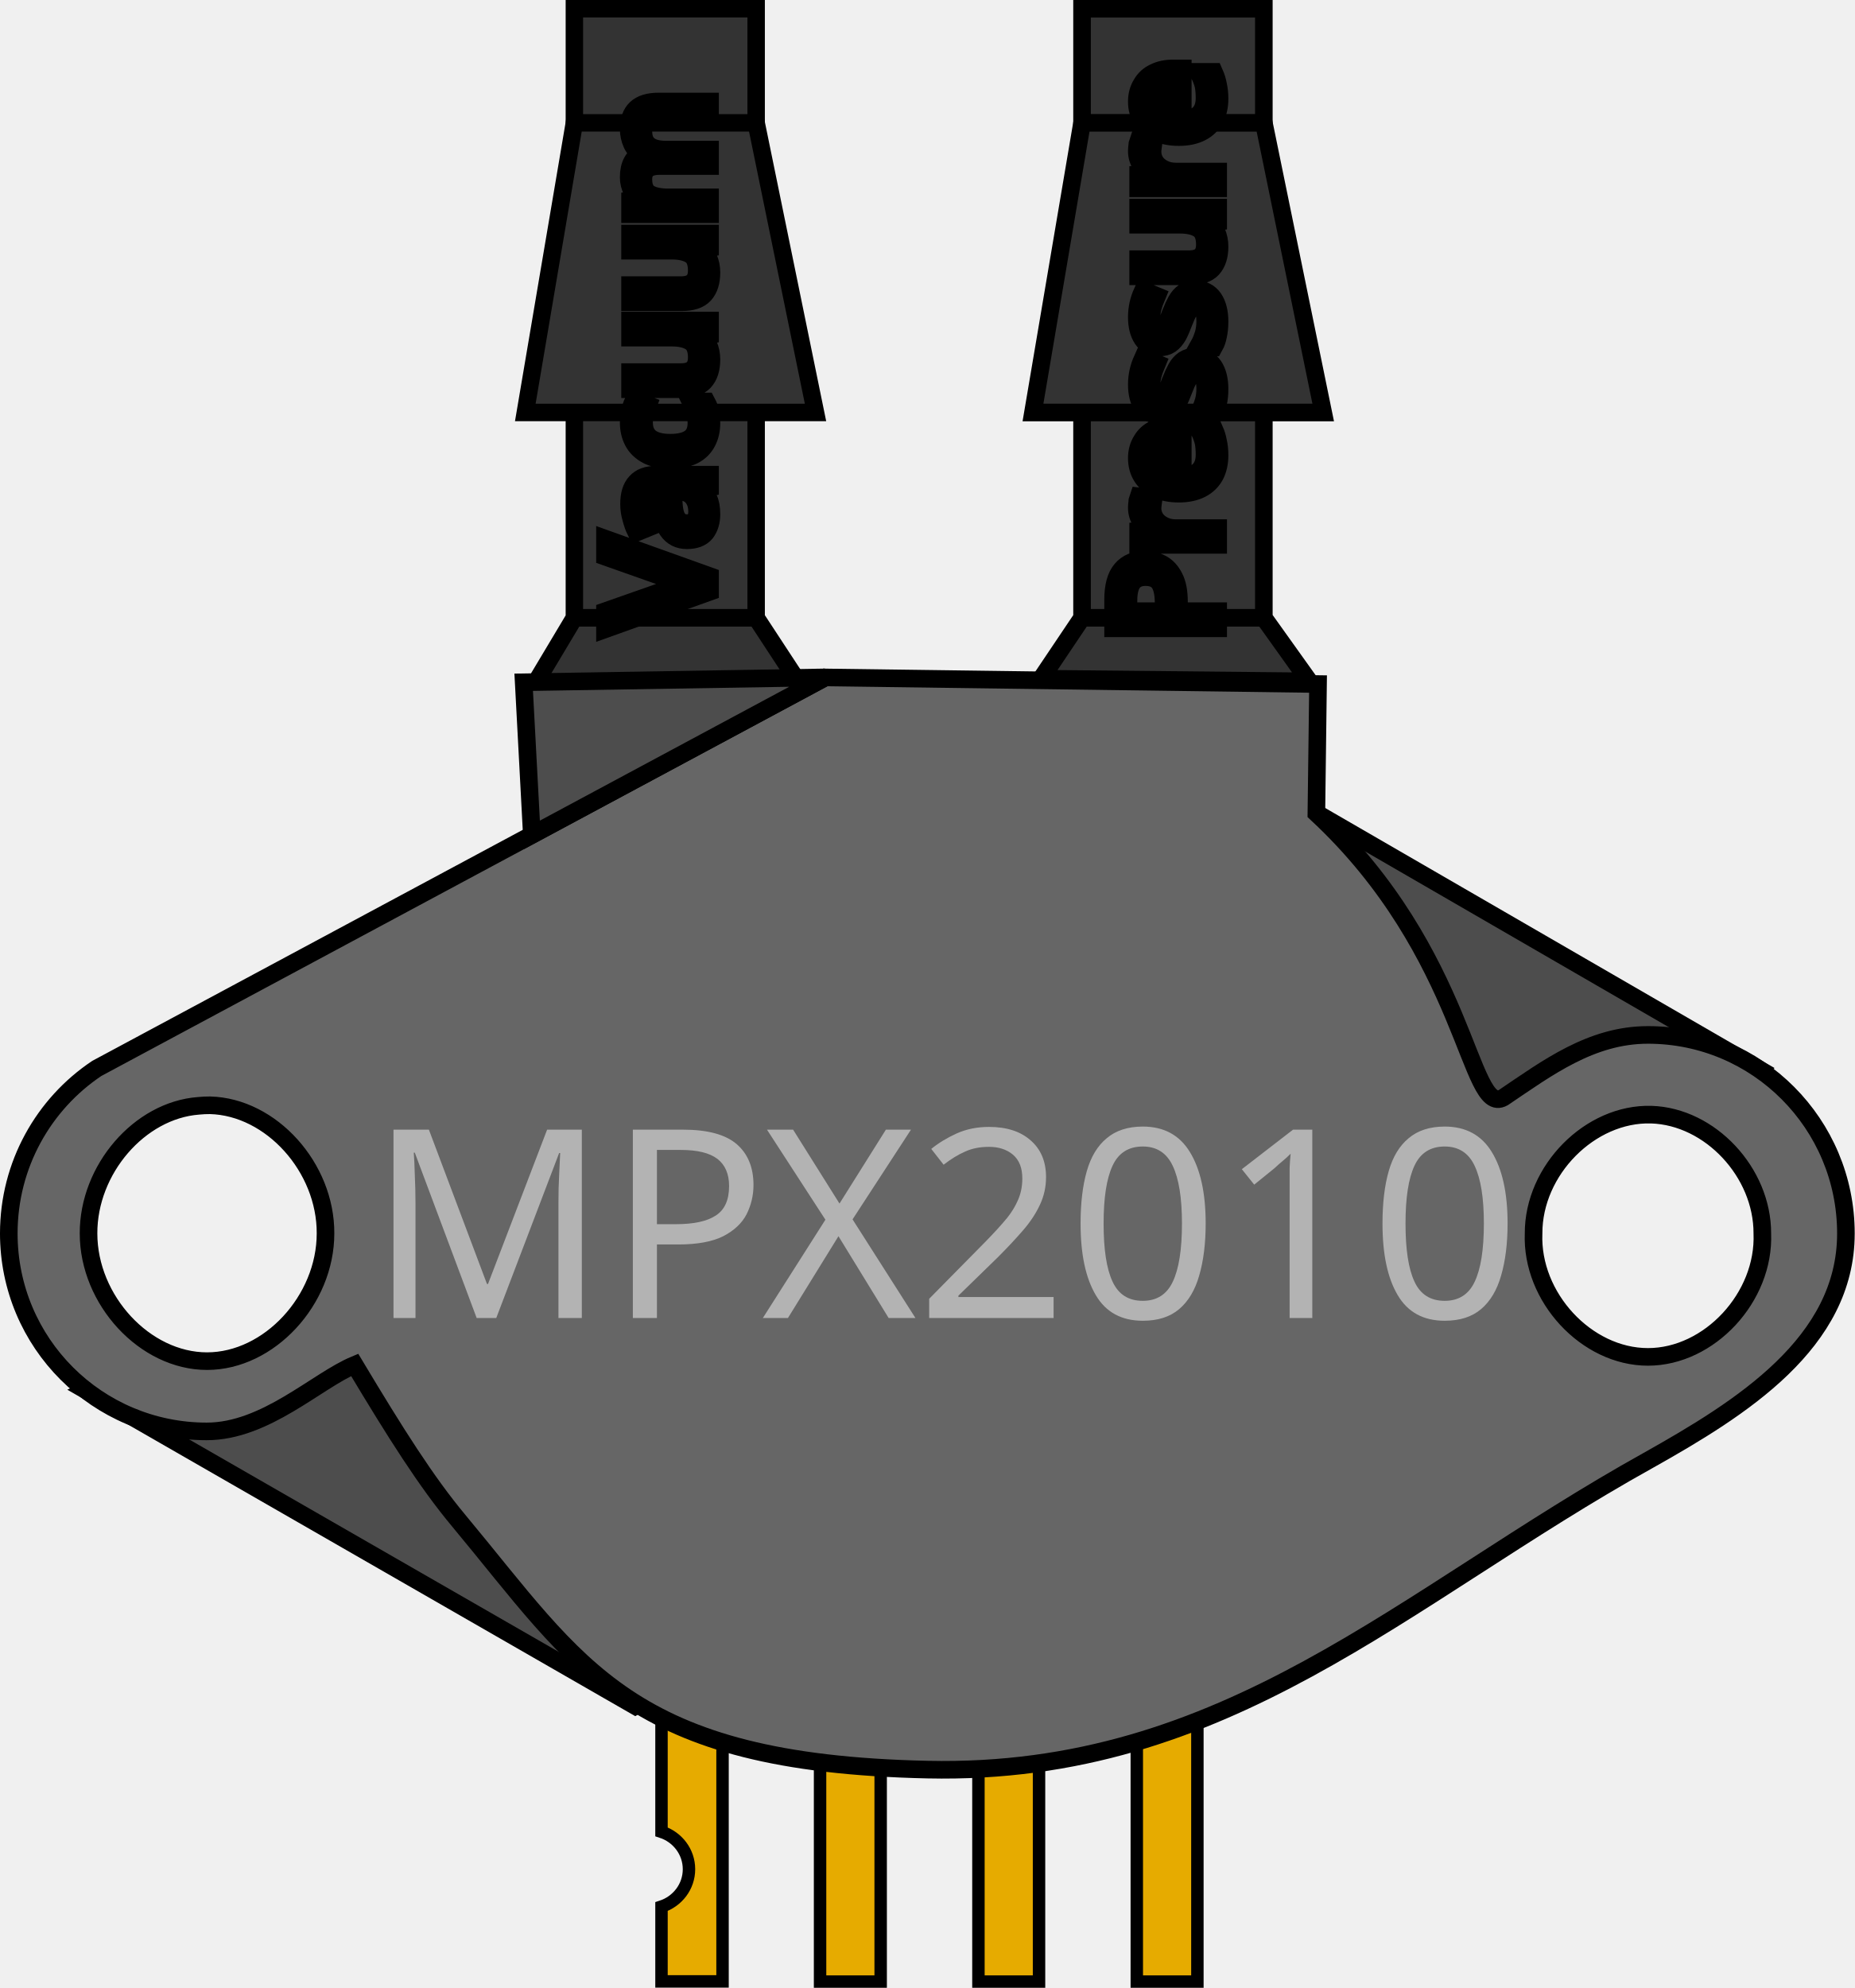
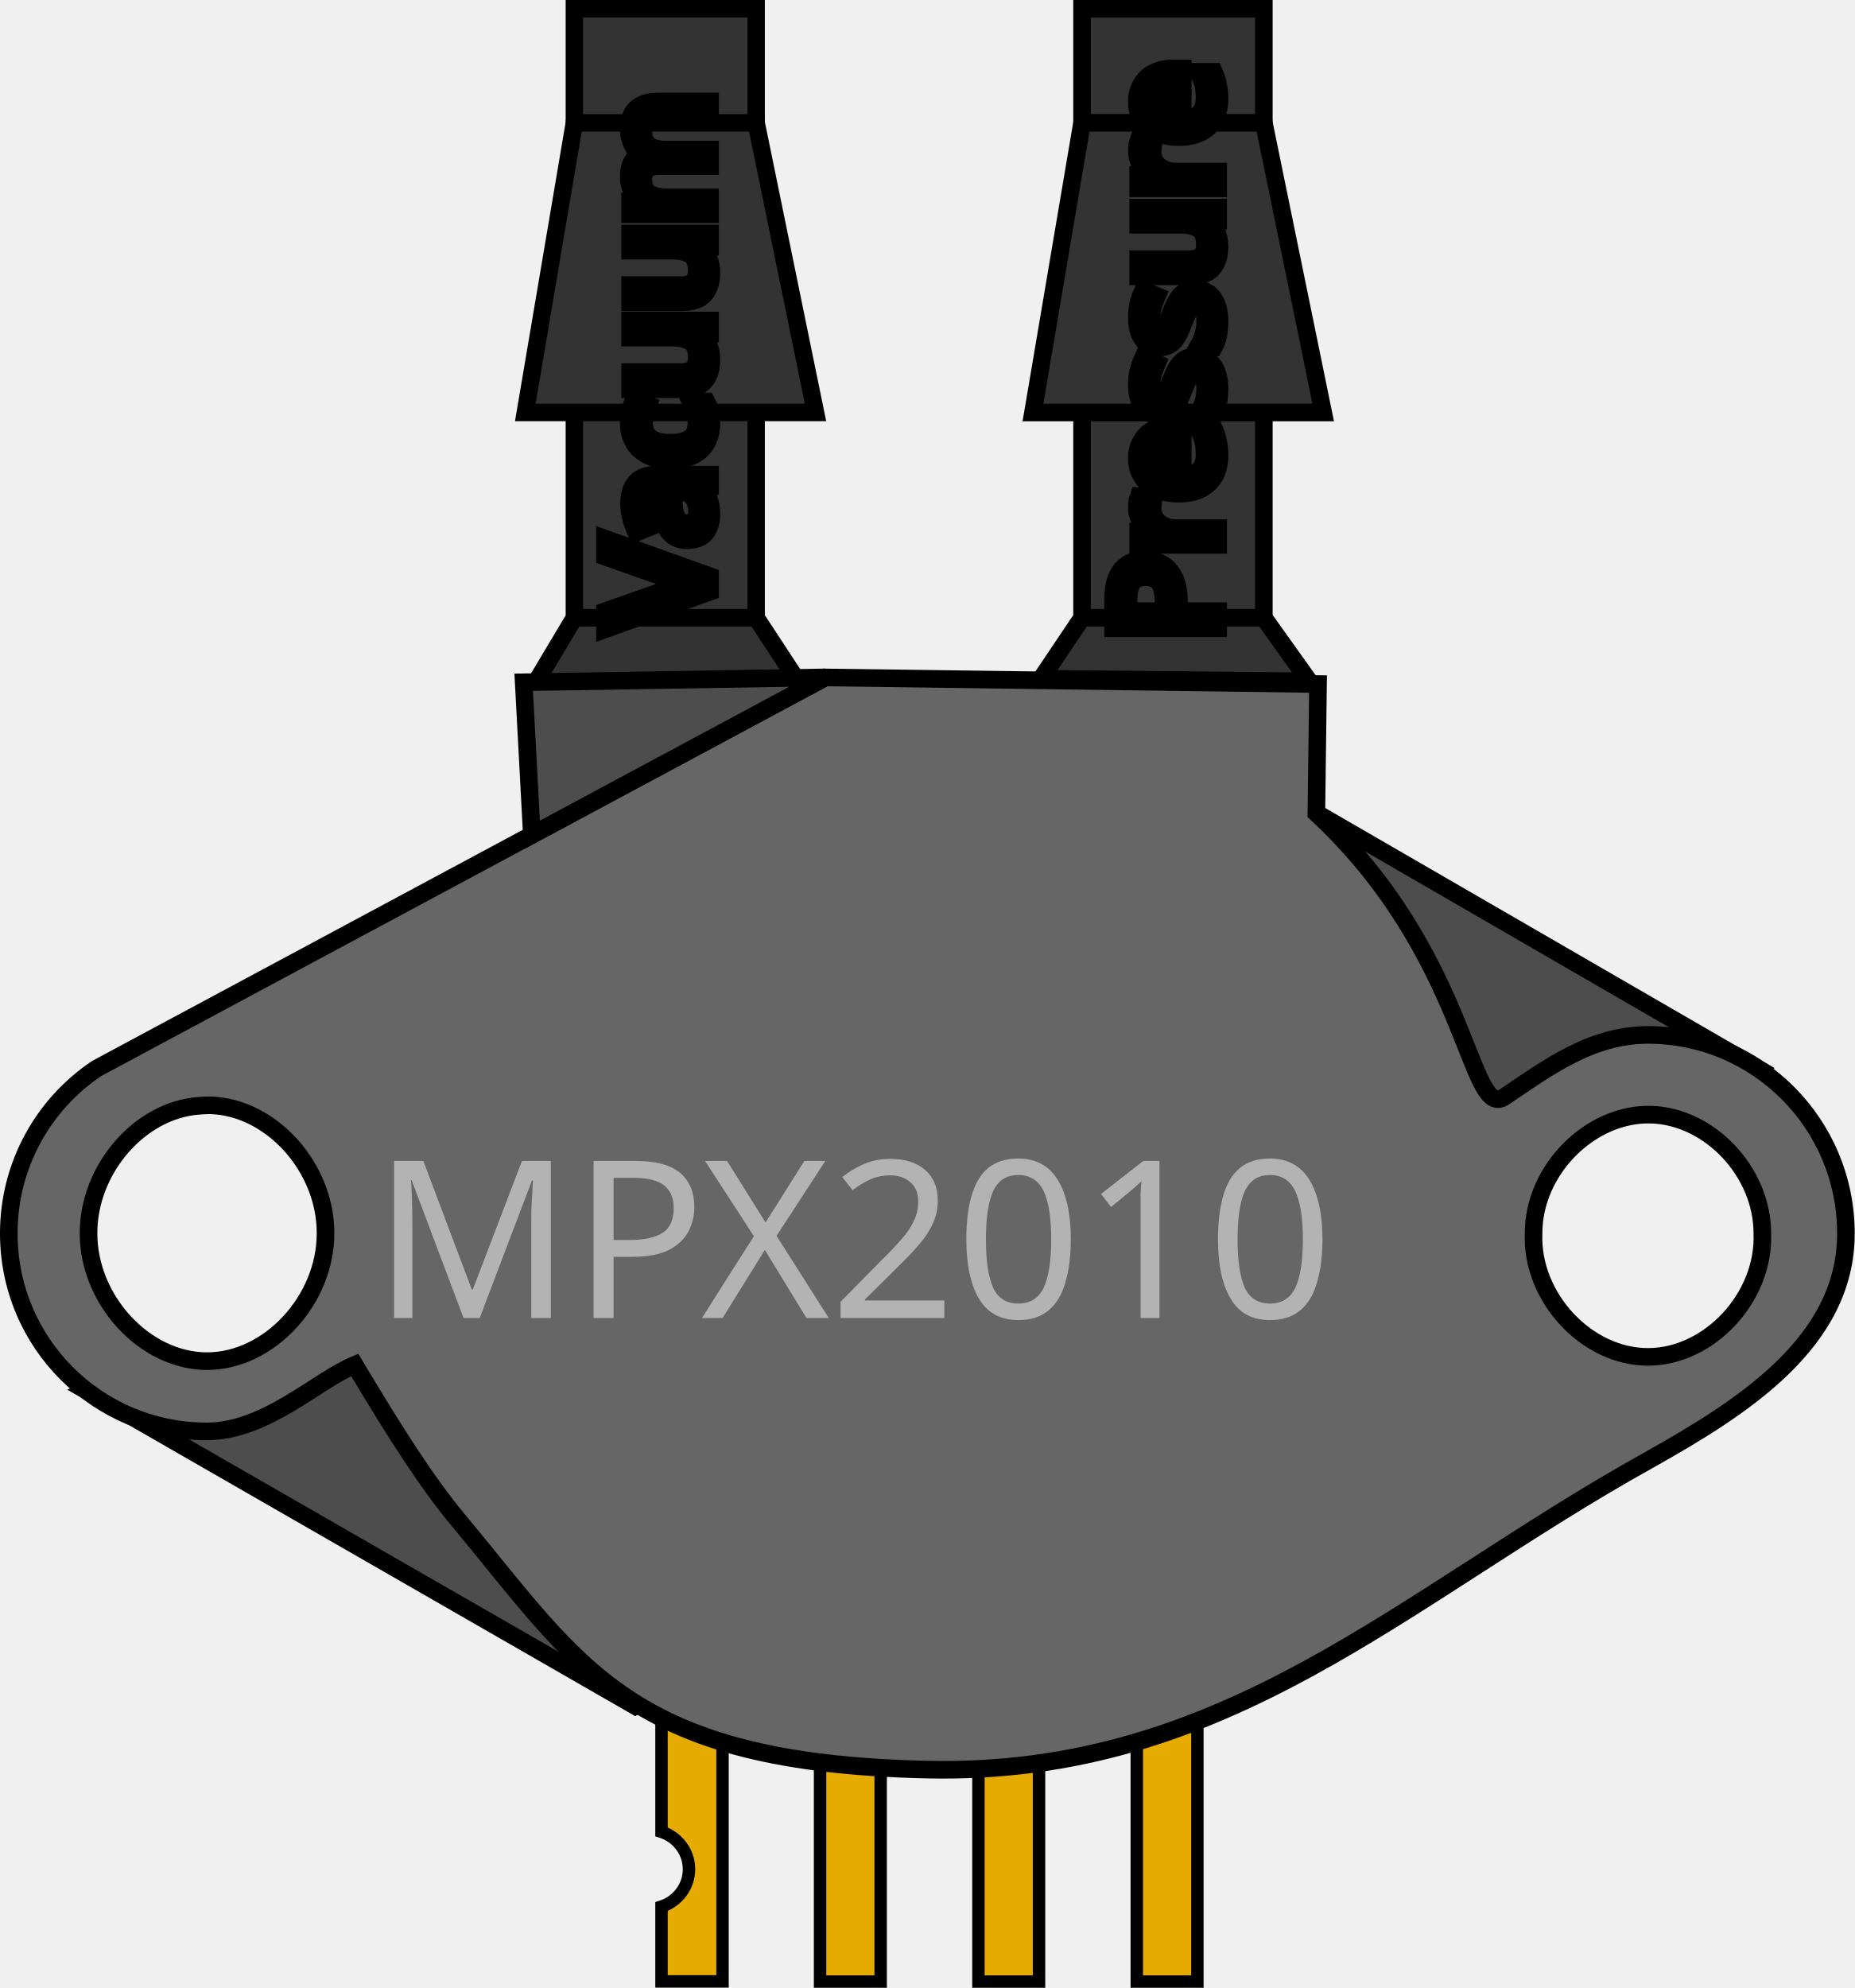
<svg xmlns="http://www.w3.org/2000/svg" width="105.406" version="1.1" height="112.969" id="0">
  <defs id="0.1" oldid="0.1" />
  <g id="layer1" transform="translate(52.70596,-918.4993)">
    <g stroke="#000000" id="graphic" stroke-width="0" transform="matrix(1.25,0,0,1.25,-31.5,972.6)">
      <path stroke-opacity="1" fill="#4d4d4d" stroke="#000000" style="stroke-linecap:butt;stroke-linejoin:miter;" id="path3716" stroke-width="0.8" d="M 63.006,5.324 42.891,-6.315 -1.092,14.325 c 0,0 -1.595,4.321 -3.46,5.18 -1.865,0.859 -6.046,-0.72 -6.046,-0.72 l -2.442,1.146 24.958,14.345 39.352,-22.301 c 0,0 1.138,-3.982 3.024,-5.127 1.886,-1.145 7.274,-0.389 7.274,-0.389 z" />
      <g id="0.3.0.2" transform="matrix(0.8,0,0,0.8,-16.96476,-43.2805)">
        <path fill="#e6ab00" stroke="#000000" style="stroke-linecap:round;stroke-miterlimit:4;stroke-dasharray:none" fill-opacity="1" id="rect3656" stroke-width="0.706" d="m 37.594,94.906 0,9.188 c 0.9,0.294 1.562,1.127 1.562,2.125 0,0.998 -0.663,1.831 -1.562,2.125 l 0,4.25 3.469,0 0,-17.688 -3.469,0 z" />
      </g>
      <rect width="2.755" x="20.32" y="32.649" fill="#e6ab00" height="14.154" stroke="#000000" style="stroke-linecap:round;stroke-miterlimit:4;stroke-dasharray:none" fill-opacity="1" id="rect3656-1" stroke-width="0.565" />
      <rect width="2.755" x="27.52" y="32.649" fill="#e6ab00" height="14.154" stroke="#000000" style="stroke-linecap:round;stroke-miterlimit:4;stroke-dasharray:none" fill-opacity="1" id="rect3656-4" stroke-width="0.565" />
      <rect width="2.755" x="34.72" y="32.649" fill="#e6ab00" height="14.154" stroke="#000000" style="stroke-linecap:round;stroke-miterlimit:4;stroke-dasharray:none" fill-opacity="1" id="rect3656-14" stroke-width="0.565" />
      <g id="0.3.0.6" transform="matrix(0.8,0,0,0.8,-25.08976,-43.28375)">
        <path stroke-opacity="1" fill="#666666" stroke="#000000" style="stroke-linecap:butt;stroke-linejoin:miter;" id="path7319-4" stroke-width="1" d="M 57.062,38.5 15.656,60.719 c -3.019,2.02 -5,5.47 -5,9.375 0,6.219 5.031,11.25 11.25,11.25 3.342,0 6.25,-2.88 8.406,-3.781 2.344,3.91 4.065,6.634 5.906,8.844 6.911,8.293 9.624,13.787 26.656,14.156 17.032,0.369 27.015,-9.821 40.938,-17.562 5.31,-2.98 11.25,-6.687 11.25,-12.906 0,-6.219 -5.031,-11.281 -11.25,-11.281 -3.237,0 -5.731,1.886 -8.219,3.562 -1.962,1.099 -2.024,-8.172 -10.625,-16.156 L 85.062,38.875 z M 22.094,62.812 c 3.477,0.089 6.58,3.532 6.562,7.281 0,3.801 -3.208,7.259 -6.734,7.259 -3.526,0 -6.734,-3.458 -6.734,-7.259 -0.01,-3.632 2.889,-6.995 6.25,-7.25 0.218,-0.022 0.437,-0.032 0.656,-0.031 z M 104,63.344 c 3.347,0.103 6.322,3.285 6.312,6.75 0.146,3.617 -3.003,7.016 -6.5,7.016 -3.497,0 -6.646,-3.399 -6.5,-7.016 -0.01,-3.595 3.216,-6.85 6.688,-6.75 z" />
      </g>
      <g id="0.3.0.7" transform="matrix(0.8,0,0,0.8,25.2,-531.4677)">
        <path stroke-opacity="1" fill="none" stroke="#000000" style="stroke-linecap:butt;stroke-linejoin:miter;" id="path7309" stroke-width="1" d="m -22.943,649.004 0,0 0,0" />
      </g>
      <path stroke-opacity="1" fill="none" stroke="#000000" style="stroke-linecap:butt;stroke-linejoin:miter;" id="path7309-9" stroke-width="0.8" d="m 29.927,-42.884 0,0 0,0" />
      <path stroke-opacity="1" fill="#333333" stroke="#000000" style="stroke-linecap:round;stroke-linejoin:miter;" id="path3724" stroke-width="0.8" d="m 40.496,-42.884 -8.265,0 0,27.689 -1.861,2.769 12.189,0.12 -2.063,-2.889 z" />
      <path stroke-opacity="1" fill="#333333" stroke="#000000" style="stroke-linecap:round;stroke-linejoin:miter;" id="path4504" stroke-width="0.8" d="m 43.195,-24.529 -2.699,-13.167 -8.265,0 -2.231,13.167 z" />
      <path stroke-opacity="1" fill="#333333" stroke="#000000" style="stroke-linecap:round;stroke-linejoin:miter;stroke-miterlimit:4;stroke-dasharray:none" id="path3722" stroke-width="0.792" d="m 17.414,-42.884 -8.265,0 0,27.689 -1.832,3.065 11.95,-0.24 -1.853,-2.826 z" />
      <path stroke-opacity="1" fill="#333333" stroke="#000000" style="stroke-linecap:round;stroke-linejoin:miter;stroke-miterlimit:4;stroke-dasharray:none" id="path4508" stroke-width="0.792" d="m 20.113,-24.529 -2.699,-13.167 -8.265,0 -2.231,13.167 z" />
      <path stroke-opacity="1" fill="#4d4d4d" stroke="#000000" style="stroke-linecap:butt;stroke-linejoin:miter;" id="path3720" stroke-width="0.8" d="m 20.556,-12.486 -13.711,0.221 0,0 0.37,6.941 0,0 0,0 z" />
      <g id="0.3.0.14" transform="matrix(0.8,0,0,0.8,-16.96476,-43.2805)">
        <path stroke-opacity="1" fill="none" stroke="#000000" style="stroke-linecap:butt;stroke-linejoin:miter;" id="path3014" stroke-width="1" d="m 32.642,35.107 10.331,0" />
      </g>
      <g id="0.3.0.15" transform="matrix(0.8,0,0,0.8,-16.96476,-43.2805)">
        <path stroke-opacity="1" fill="none" stroke="#000000" style="stroke-linecap:butt;stroke-linejoin:miter;" id="path3016" stroke-width="1" d="m 61.495,35.107 10.331,0" />
      </g>
      <g xml:space="preserve" fill="#ffffff" stroke="#000000" style="font-style:normal;font-variant:normal;font-weight:normal;font-stretch:normal;line-height:125%;letter-spacing:0px;word-spacing:0px;font-family:Droid Sans;-inkscape-font-specification:Droid Sans" fill-opacity="1" id="text7444" stroke-width="1" transform="matrix(0,-1,1,0,0,0)" font-size="6.4">
        <text x="14.814" y="15.222" stroke="#000000" id="tspan7446" stroke-width="1">Vacuum</text>
      </g>
      <g xml:space="preserve" fill="#ffffff" stroke="#000000" style="font-style:normal;font-variant:normal;font-weight:normal;font-stretch:normal;line-height:125%;letter-spacing:0px;word-spacing:0px;font-family:Droid Sans;-inkscape-font-specification:Droid Sans" fill-opacity="1" id="text7448" stroke-width="1" transform="matrix(0,-1,1,0,0,0)" font-size="6.4">
        <text x="14.192" y="38.318" stroke="#000000" id="tspan7450" stroke-width="1">Pressure</text>
      </g>
-       <g xml:space="preserve" fill="#b3b3b3" stroke="none" style="font-style:normal;font-variant:normal;font-weight:normal;font-stretch:normal;text-align:start;line-height:125%;letter-spacing:0px;word-spacing:0px;writing-mode:lr-tb;text-anchor:start;font-family:Droid Sans;-inkscape-font-specification:Droid Sans" fill-opacity="1" id="text4510" font-size="12">
-         <text x="-0.229" y="16.637" id="tspan4512">MPX2010</text>
+       <g fill="#b3b3b3" stroke="none" font-size="10" transform="translate(0.216, 0.000)">
+         <text x="-0.229" y="16.637" font-family="OCR-Fritzing-mono">MPX2010</text>
      </g>
    </g>
    <g id="0.3.1" transform="scale(-1,-1)">
      <rect width="0.9" x="12.928" y="-1030.962" fill="none" height="0.9" stroke="none" id="connector1" />
    </g>
    <g id="0.3.2" transform="scale(-1,-1)">
      <rect width="0.9" x="3.928" y="-1030.962" fill="none" height="0.9" stroke="none" id="connector2" />
    </g>
    <g id="0.3.3" transform="scale(-1,-1)">
      <rect width="0.9" x="-5.072" y="-1030.962" fill="none" height="0.9" stroke="none" id="connector3" />
    </g>
    <g id="0.3.4" transform="scale(-1,-1)">
      <rect width="0.9" x="-14.072" y="-1030.962" fill="none" height="0.9" stroke="none" id="connector4" />
    </g>
  </g>
</svg>
